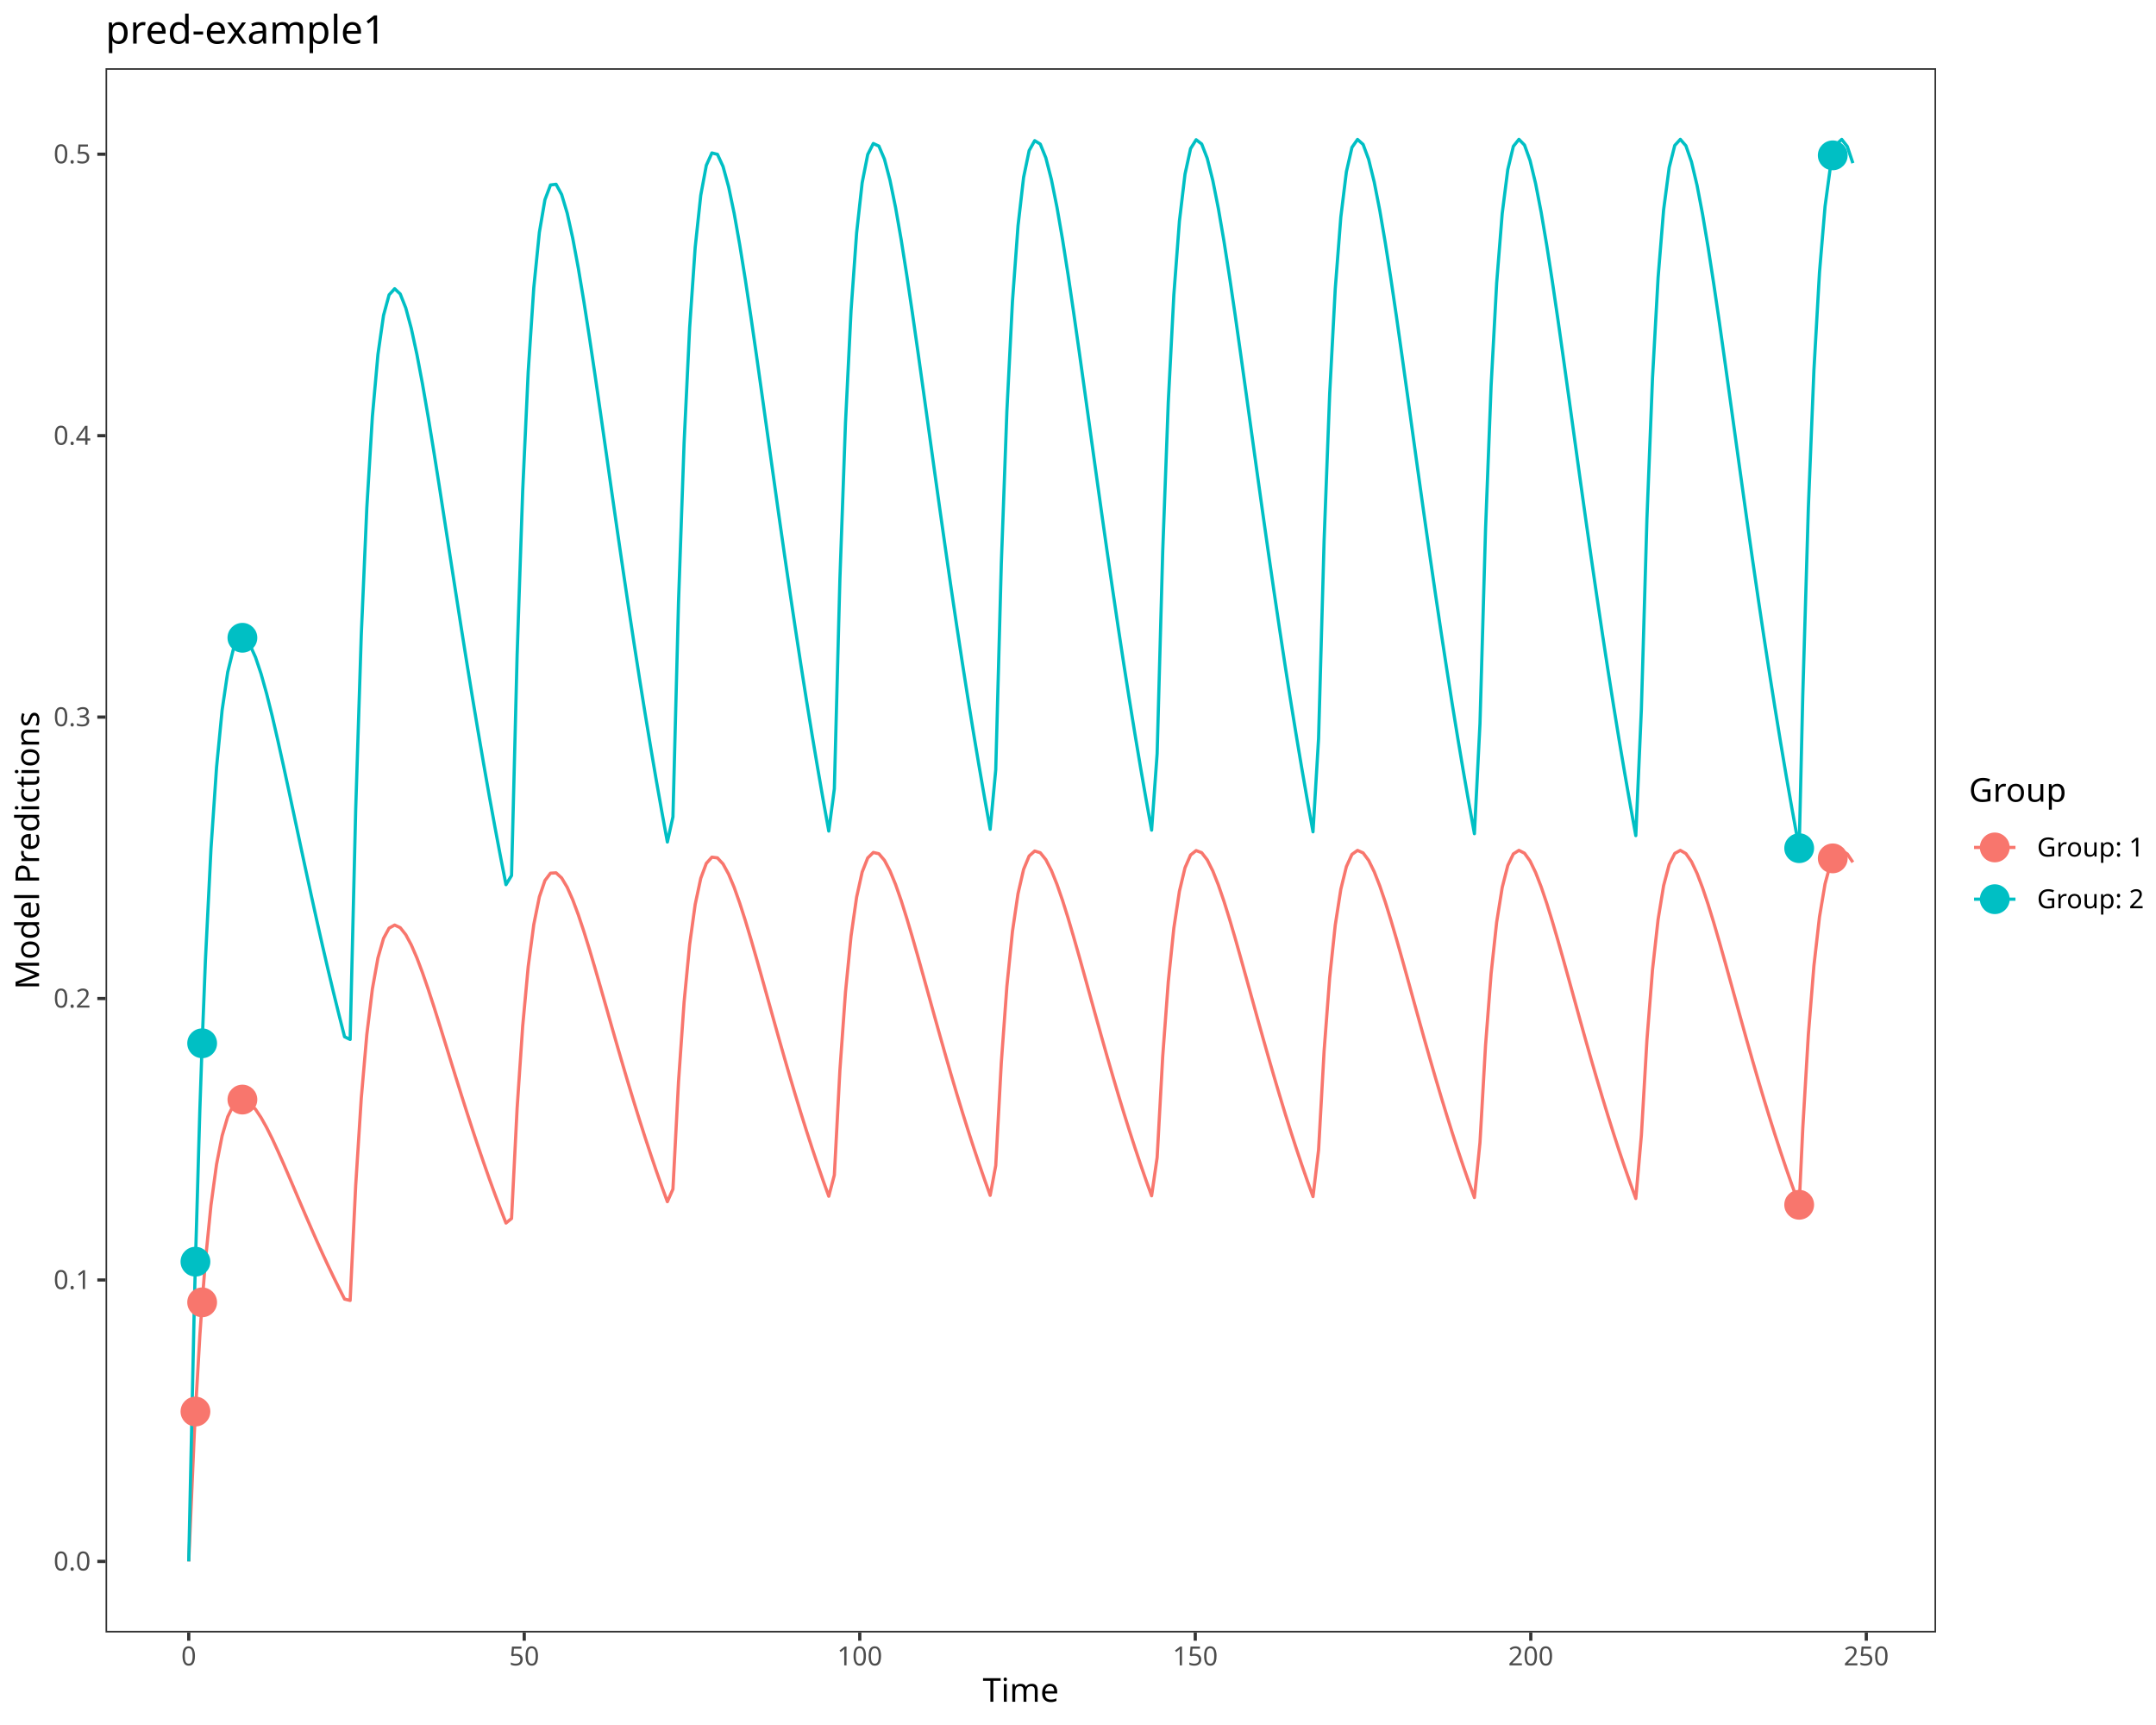
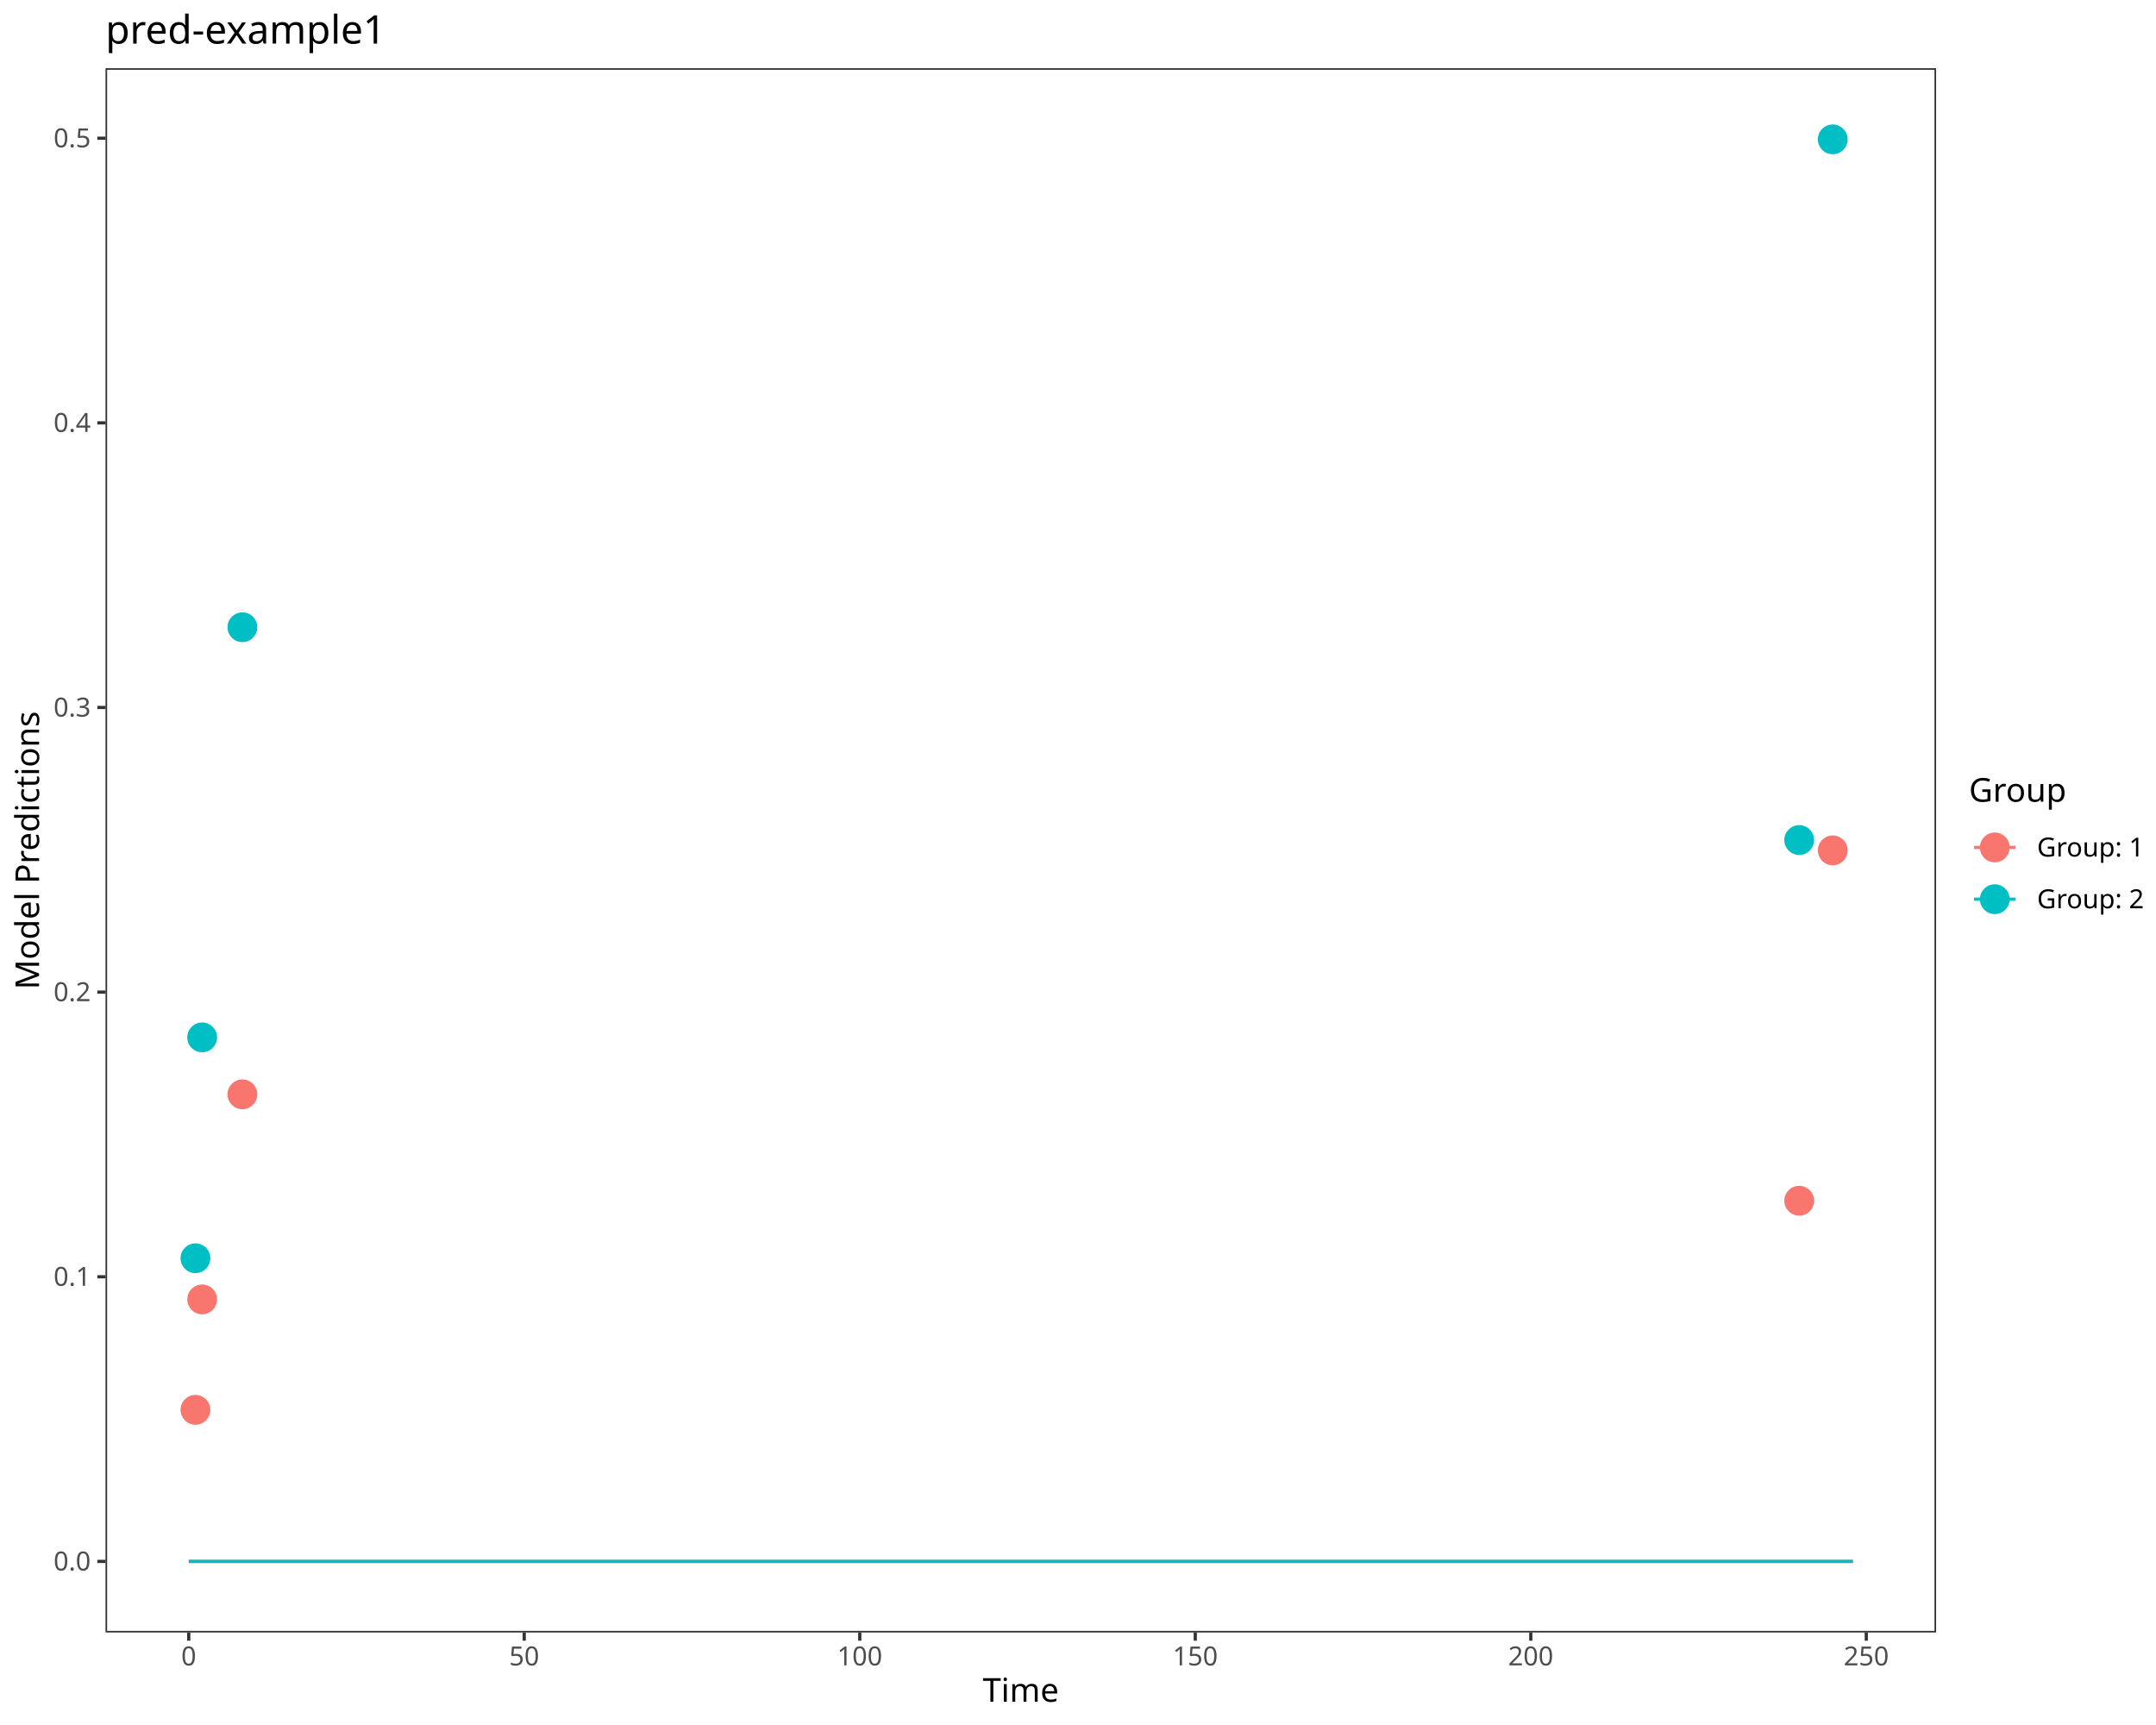
<svg xmlns="http://www.w3.org/2000/svg" class="svglite" data-engine-version="2.0" width="720.00pt" height="576.00pt" viewBox="0 0 720.00 576.00">
  <defs>
    <style type="text/css">
    .svglite line, .svglite polyline, .svglite polygon, .svglite path, .svglite rect, .svglite circle {
      fill: none;
      stroke: #000000;
      stroke-linecap: round;
      stroke-linejoin: round;
      stroke-miterlimit: 10.00;
    }
  </style>
  </defs>
  <rect width="100%" height="100%" style="stroke: none; fill: #FFFFFF;" />
  <defs>
    <clipPath id="cpMC4wMHw3MjAuMDB8MC4wMHw1NzYuMDA=">
      <rect x="0.00" y="0.00" width="720.00" height="576.00" />
    </clipPath>
  </defs>
  <g clip-path="url(#cpMC4wMHw3MjAuMDB8MC4wMHw1NzYuMDA=)">
    <rect x="0.00" y="0.00" width="720.00" height="576.00" style="stroke-width: 1.07; stroke: #FFFFFF; fill: #FFFFFF;" />
  </g>
  <defs>
    <clipPath id="cpMzUuMjR8NjQ2LjU2fDIyLjc4fDU0NS4xMQ==">
      <rect x="35.24" y="22.78" width="611.32" height="522.33" />
    </clipPath>
  </defs>
  <g clip-path="url(#cpMzUuMjR8NjQ2LjU2fDIyLjc4fDU0NS4xMQ==)">
    <rect x="35.24" y="22.78" width="611.32" height="522.33" style="stroke-width: 1.07; stroke: none; fill: #FFFFFF;" />
-     <polyline points="63.03,521.37 64.88,478.81 65.27,471.33 66.74,445.99 67.51,434.87 68.60,421.03 70.46,402.38 72.32,388.78 74.18,379.23 76.04,372.91 77.89,369.15 79.75,367.42 80.95,367.16 81.61,367.27 83.47,368.36 85.33,370.41 87.19,373.19 89.05,376.52 90.91,380.24 92.76,384.25 94.62,388.44 96.48,392.75 98.34,397.11 100.20,401.48 102.06,405.82 103.92,410.10 105.77,414.31 107.63,418.43 109.49,422.44 111.35,426.34 113.21,430.12 115.07,433.78 116.93,434.23 118.79,395.77 120.64,366.81 122.50,345.46 124.36,330.22 126.22,319.84 128.08,313.34 129.94,309.91 131.80,308.89 133.66,309.76 135.51,312.10 137.37,315.56 139.23,319.87 141.09,324.80 142.95,330.18 144.81,335.86 146.67,341.75 148.52,347.73 150.38,353.75 152.24,359.76 154.10,365.70 155.96,371.54 157.82,377.27 159.68,382.86 161.54,388.29 163.39,393.57 165.25,398.68 167.11,403.62 168.97,408.39 170.83,406.87 172.69,370.11 174.55,342.67 176.40,322.71 178.26,308.71 180.12,299.48 181.98,294.03 183.84,291.57 185.70,291.45 187.56,293.16 189.42,296.28 191.27,300.47 193.13,305.46 194.99,311.04 196.85,317.03 198.71,323.30 200.57,329.73 202.43,336.24 204.28,342.76 206.14,349.24 208.00,355.63 209.86,361.91 211.72,368.04 213.58,374.02 215.44,379.83 217.30,385.46 219.15,390.92 221.01,396.18 222.87,401.26 224.73,397.06 226.59,361.27 228.45,334.65 230.31,315.38 232.16,301.99 234.02,293.28 235.88,288.29 237.74,286.22 239.60,286.46 241.46,288.48 243.32,291.88 245.18,296.32 247.03,301.55 248.89,307.34 250.75,313.52 252.61,319.97 254.47,326.56 256.33,333.22 258.19,339.89 260.04,346.50 261.90,353.01 263.76,359.41 265.62,365.65 267.48,371.74 269.34,377.65 271.20,383.38 273.06,388.92 274.91,394.27 276.77,399.44 278.63,392.37 280.49,357.32 282.35,331.31 284.21,312.54 286.07,299.56 287.92,291.19 289.78,286.48 291.64,284.65 293.50,285.07 295.36,287.26 297.22,290.79 299.08,295.35 300.94,300.67 302.79,306.54 304.65,312.80 306.51,319.30 308.37,325.95 310.23,332.66 312.09,339.36 313.95,346.00 315.81,352.55 317.66,358.97 319.52,365.25 321.38,371.35 323.24,377.28 325.10,383.03 326.96,388.59 328.82,393.96 330.67,399.14 332.53,389.20 334.39,354.82 336.25,329.35 338.11,311.02 339.97,298.39 341.83,290.31 343.69,285.82 345.54,284.17 347.40,284.74 349.26,287.04 351.12,290.67 352.98,295.30 354.84,300.68 356.70,306.59 358.55,312.88 360.41,319.41 362.27,326.08 364.13,332.80 365.99,339.51 367.85,346.16 369.71,352.72 371.57,359.14 373.42,365.41 375.28,371.52 377.14,377.45 379.00,383.19 380.86,388.75 382.72,394.11 384.58,399.29 386.43,386.50 388.29,352.76 390.15,327.81 392.01,309.89 393.87,297.60 395.73,289.78 397.59,285.50 399.45,284.02 401.30,284.72 403.16,287.12 405.02,290.83 406.88,295.52 408.74,300.94 410.60,306.89 412.46,313.20 414.31,319.75 416.17,326.43 418.03,333.15 419.89,339.87 421.75,346.51 423.61,353.06 425.47,359.48 427.33,365.74 429.18,371.84 431.04,377.76 432.90,383.50 434.76,389.04 436.62,394.40 438.48,399.56 440.34,383.97 442.19,350.86 444.05,326.41 445.91,308.90 447.77,296.93 449.63,289.36 451.49,285.29 453.35,283.96 455.21,284.79 457.06,287.29 458.92,291.07 460.78,295.82 462.64,301.28 464.50,307.26 466.36,313.59 468.22,320.15 470.08,326.83 471.93,333.56 473.79,340.27 475.65,346.92 477.51,353.46 479.37,359.87 481.23,366.12 483.09,372.21 484.94,378.12 486.80,383.84 488.66,389.38 490.52,394.72 492.38,399.87 494.24,381.52 496.10,349.03 497.96,325.08 499.81,307.96 501.67,296.31 503.53,288.99 505.39,285.12 507.25,283.95 509.11,284.90 510.97,287.49 512.82,291.34 514.68,296.14 516.54,301.64 518.40,307.65 520.26,314.00 522.12,320.57 523.98,327.26 525.84,333.99 527.69,340.70 529.55,347.34 531.41,353.87 533.27,360.27 535.13,366.51 536.99,372.59 538.85,378.49 540.70,384.20 542.56,389.72 544.42,395.05 546.28,400.20 548.14,379.12 550.00,347.24 551.86,323.78 553.72,307.05 555.57,295.71 557.43,288.64 559.29,284.96 561.15,283.95 563.01,285.02 564.87,287.70 566.73,291.62 568.58,296.48 570.44,302.02 572.30,308.05 574.16,314.42 576.02,321.00 577.88,327.69 579.74,334.42 581.60,341.13 583.45,347.76 585.31,354.29 587.17,360.68 589.03,366.91 590.89,372.98 592.75,378.86 594.61,384.56 596.46,390.07 598.32,395.39 600.18,400.52 600.84,402.29 602.04,376.77 603.90,345.49 605.76,322.51 607.62,306.17 609.48,295.13 611.33,288.31 612.05,286.62 613.19,284.82 615.05,283.96 616.91,285.15 618.77,287.92 " style="stroke-width: 1.07; stroke: #F8766D; stroke-linecap: butt;" />
-     <polyline points="63.03,521.37 64.88,436.24 65.27,421.29 66.74,370.61 67.51,348.37 68.60,320.69 70.46,283.38 72.32,256.19 74.18,237.10 76.04,224.46 77.89,216.93 79.75,213.46 80.95,212.96 81.61,213.17 83.47,215.36 85.33,219.46 87.19,225.01 89.05,231.66 90.91,239.11 92.76,247.12 94.62,255.51 96.48,264.12 98.34,272.84 100.20,281.58 102.06,290.26 103.92,298.84 105.77,307.25 107.63,315.49 109.49,323.51 111.35,331.31 113.21,338.87 115.07,346.19 116.93,347.09 118.79,270.17 120.64,212.24 122.50,169.55 124.36,139.06 126.22,118.31 128.08,105.31 129.94,98.45 131.80,96.41 133.66,98.16 135.51,102.83 137.37,109.75 139.23,118.36 141.09,128.22 142.95,138.98 144.81,150.36 146.67,162.12 148.52,174.09 150.38,186.14 152.24,198.14 154.10,210.03 155.96,221.72 157.82,233.17 159.68,244.34 161.54,255.21 163.39,265.77 165.25,275.98 167.11,285.86 168.97,295.40 170.83,292.36 172.69,218.85 174.55,163.98 176.40,124.04 178.26,96.06 180.12,77.60 181.98,66.70 183.84,61.77 185.70,61.53 187.56,64.95 189.42,71.18 191.27,79.56 193.13,89.55 194.99,100.71 196.85,112.70 198.71,125.23 200.57,138.10 202.43,151.12 204.28,164.16 206.14,177.11 208.00,189.89 209.86,202.44 211.72,214.71 213.58,226.67 215.44,238.29 217.30,249.56 219.15,260.46 221.01,270.99 222.87,281.16 224.73,272.75 226.59,201.16 228.45,147.93 230.31,109.39 232.16,82.61 234.02,65.19 235.88,55.20 237.74,51.07 239.60,51.54 241.46,55.59 243.32,62.38 245.18,71.27 247.03,81.72 248.89,93.30 250.75,105.67 252.61,118.56 254.47,131.75 256.33,145.08 258.19,158.40 260.04,171.62 261.90,184.65 263.76,197.44 265.62,209.94 267.48,222.11 269.34,233.93 271.20,245.38 273.06,256.47 274.91,267.17 276.77,277.50 278.63,263.37 280.49,193.27 282.35,141.25 284.21,103.71 286.07,77.76 287.92,61.02 289.78,51.59 291.64,47.92 293.50,48.78 295.36,53.14 297.22,60.21 299.08,69.33 300.94,79.97 302.79,91.71 304.65,104.22 306.51,117.23 308.37,130.53 310.23,143.94 312.09,157.35 313.95,170.64 315.81,183.73 317.66,196.58 319.52,209.12 321.38,221.34 323.24,233.20 325.10,244.69 326.96,255.81 328.82,266.55 330.67,276.91 332.53,257.03 334.39,188.27 336.25,137.33 338.11,100.67 339.97,75.41 341.83,59.24 343.69,50.27 345.54,46.97 347.40,48.11 349.26,52.71 351.12,59.97 352.98,69.23 354.84,79.98 356.70,91.82 358.55,104.39 360.41,117.46 362.27,130.79 364.13,144.23 365.99,157.66 367.85,170.96 369.71,184.06 371.57,196.91 373.42,209.45 375.28,221.67 377.14,233.52 379.00,245.01 380.86,256.12 382.72,266.85 384.58,277.20 386.43,251.63 388.29,184.15 390.15,134.25 392.01,98.42 393.87,73.83 395.73,58.18 397.59,49.63 399.45,46.66 401.30,48.07 403.16,52.87 405.02,60.28 406.88,69.67 408.74,80.51 410.60,92.41 412.46,105.03 414.31,118.13 416.17,131.48 418.03,144.93 419.89,158.36 421.75,171.66 423.61,184.75 425.47,197.59 427.33,210.12 429.18,222.31 431.04,234.15 432.90,245.62 434.76,256.71 436.62,267.42 438.48,277.75 440.34,246.57 442.19,180.35 444.05,131.45 445.91,96.43 447.77,72.49 449.63,57.35 451.49,49.21 453.35,46.56 455.21,48.22 457.06,53.21 458.92,60.77 460.78,70.26 462.64,81.19 464.50,93.15 466.36,105.81 468.22,118.93 470.08,132.30 471.93,145.75 473.79,159.18 475.65,172.46 477.51,185.55 479.37,198.36 481.23,210.87 483.09,223.05 484.94,234.87 486.80,246.31 488.66,257.38 490.52,268.07 492.38,278.38 494.24,241.67 496.10,176.69 497.96,128.78 499.81,94.55 501.67,71.24 503.53,56.61 505.39,48.86 507.25,46.53 509.11,48.43 510.97,53.61 512.82,61.31 514.68,70.91 516.54,81.92 518.40,93.93 520.26,106.63 522.12,119.77 523.98,133.15 525.84,146.61 527.69,160.02 529.55,173.30 531.41,186.37 533.27,199.17 535.13,211.66 536.99,223.81 538.85,235.61 540.70,247.03 542.56,258.07 544.42,268.74 546.28,279.02 548.14,236.87 550.00,173.11 551.86,126.19 553.72,92.74 555.57,70.05 557.43,55.92 559.29,48.55 561.15,46.53 563.01,48.67 564.87,54.03 566.73,61.87 568.58,71.58 570.44,82.66 572.30,94.73 574.16,107.46 576.02,120.62 577.88,134.01 579.74,147.47 581.60,160.88 583.45,174.15 585.31,187.20 587.17,199.98 589.03,212.45 590.89,224.58 592.75,236.35 594.61,247.75 596.46,258.77 598.32,269.41 600.18,279.67 600.84,283.22 602.04,232.17 603.90,169.61 605.76,123.65 607.62,90.97 609.48,68.90 611.33,55.25 612.05,51.87 613.19,48.27 615.05,46.55 616.91,48.92 618.77,54.47 " style="stroke-width: 1.07; stroke: #00BFC4; stroke-linecap: butt;" />
-     <circle cx="65.27" cy="471.33" r="4.62" style="stroke-width: 0.71; stroke: #F8766D; fill: #F8766D;" />
-     <circle cx="67.51" cy="434.87" r="4.62" style="stroke-width: 0.71; stroke: #F8766D; fill: #F8766D;" />
-     <circle cx="80.95" cy="367.16" r="4.62" style="stroke-width: 0.71; stroke: #F8766D; fill: #F8766D;" />
-     <circle cx="600.84" cy="402.29" r="4.62" style="stroke-width: 0.71; stroke: #F8766D; fill: #F8766D;" />
-     <circle cx="612.05" cy="286.62" r="4.62" style="stroke-width: 0.71; stroke: #F8766D; fill: #F8766D;" />
-     <circle cx="65.27" cy="421.29" r="4.62" style="stroke-width: 0.71; stroke: #00BFC4; fill: #00BFC4;" />
-     <circle cx="67.51" cy="348.37" r="4.62" style="stroke-width: 0.71; stroke: #00BFC4; fill: #00BFC4;" />
-     <circle cx="80.95" cy="212.96" r="4.62" style="stroke-width: 0.71; stroke: #00BFC4; fill: #00BFC4;" />
-     <circle cx="600.84" cy="283.22" r="4.62" style="stroke-width: 0.71; stroke: #00BFC4; fill: #00BFC4;" />
-     <circle cx="612.05" cy="51.87" r="4.62" style="stroke-width: 0.71; stroke: #00BFC4; fill: #00BFC4;" />
+     <polyline points="63.03,521.37 64.88,521.37 65.27,521.37 66.74,521.37 67.51,521.37 68.60,521.37 70.46,521.37 72.32,521.37 74.18,521.37 76.04,521.37 77.89,521.37 79.75,521.37 80.95,521.37 81.61,521.37 83.47,521.37 85.33,521.37 87.19,521.37 89.05,521.37 90.91,521.37 92.76,521.37 94.62,521.37 96.48,521.37 98.34,521.37 100.20,521.37 102.06,521.37 103.92,521.37 105.77,521.37 107.63,521.37 109.49,521.37 111.35,521.37 113.21,521.37 115.07,521.37 116.93,521.37 118.79,521.37 120.64,521.37 122.50,521.37 124.36,521.37 126.22,521.37 128.08,521.37 129.94,521.37 131.80,521.37 133.66,521.37 135.51,521.37 137.37,521.37 139.23,521.37 141.09,521.37 142.95,521.37 144.81,521.37 146.67,521.37 148.52,521.37 150.38,521.37 152.24,521.37 154.10,521.37 155.96,521.37 157.82,521.37 159.68,521.37 161.54,521.37 163.39,521.37 165.25,521.37 167.11,521.37 168.97,521.37 170.83,521.37 172.69,521.37 174.55,521.37 176.40,521.37 178.26,521.37 180.12,521.37 181.98,521.37 183.84,521.37 185.70,521.37 187.56,521.37 189.42,521.37 191.27,521.37 193.13,521.37 194.99,521.37 196.85,521.37 198.71,521.37 200.57,521.37 202.43,521.37 204.28,521.37 206.14,521.37 208.00,521.37 209.86,521.37 211.72,521.37 213.58,521.37 215.44,521.37 217.30,521.37 219.15,521.37 221.01,521.37 222.87,521.37 224.73,521.37 226.59,521.37 228.45,521.37 230.31,521.37 232.16,521.37 234.02,521.37 235.88,521.37 237.74,521.37 239.60,521.37 241.46,521.37 243.32,521.37 245.18,521.37 247.03,521.37 248.89,521.37 250.75,521.37 252.61,521.37 254.47,521.37 256.33,521.37 258.19,521.37 260.04,521.37 261.90,521.37 263.76,521.37 265.62,521.37 267.48,521.37 269.34,521.37 271.20,521.37 273.06,521.37 274.91,521.37 276.77,521.37 278.63,521.37 280.49,521.37 282.35,521.37 284.21,521.37 286.07,521.37 287.92,521.37 289.78,521.37 291.64,521.37 293.50,521.37 295.36,521.37 297.22,521.37 299.08,521.37 300.94,521.37 302.79,521.37 304.65,521.37 306.51,521.37 308.37,521.37 310.23,521.37 312.09,521.37 313.95,521.37 315.81,521.37 317.66,521.37 319.52,521.37 321.38,521.37 323.24,521.37 325.10,521.37 326.96,521.37 328.82,521.37 330.67,521.37 332.53,521.37 334.39,521.37 336.25,521.37 338.11,521.37 339.97,521.37 341.83,521.37 343.69,521.37 345.54,521.37 347.40,521.37 349.26,521.37 351.12,521.37 352.98,521.37 354.84,521.37 356.70,521.37 358.55,521.37 360.41,521.37 362.27,521.37 364.13,521.37 365.99,521.37 367.85,521.37 369.71,521.37 371.57,521.37 373.42,521.37 375.28,521.37 377.14,521.37 379.00,521.37 380.86,521.37 382.72,521.37 384.58,521.37 386.43,521.37 388.29,521.37 390.15,521.37 392.01,521.37 393.87,521.37 395.73,521.37 397.59,521.37 399.45,521.37 401.30,521.37 403.16,521.37 405.02,521.37 406.88,521.37 408.74,521.37 410.60,521.37 412.46,521.37 414.31,521.37 416.17,521.37 418.03,521.37 419.89,521.37 421.75,521.37 423.61,521.37 425.47,521.37 427.33,521.37 429.18,521.37 431.04,521.37 432.90,521.37 434.76,521.37 436.62,521.37 438.48,521.37 440.34,521.37 442.19,521.37 444.05,521.37 445.91,521.37 447.77,521.37 449.63,521.37 451.49,521.37 453.35,521.37 455.21,521.37 457.06,521.37 458.92,521.37 460.78,521.37 462.64,521.37 464.50,521.37 466.36,521.37 468.22,521.37 470.08,521.37 471.93,521.37 473.79,521.37 475.65,521.37 477.51,521.37 479.37,521.37 481.23,521.37 483.09,521.37 484.94,521.37 486.80,521.37 488.66,521.37 490.52,521.37 492.38,521.37 494.24,521.37 496.10,521.37 497.96,521.37 499.81,521.37 501.67,521.37 503.53,521.37 505.39,521.37 507.25,521.37 509.11,521.37 510.97,521.37 512.82,521.37 514.68,521.37 516.54,521.37 518.40,521.37 520.26,521.37 522.12,521.37 523.98,521.37 525.84,521.37 527.69,521.37 529.55,521.37 531.41,521.37 533.27,521.37 535.13,521.37 536.99,521.37 538.85,521.37 540.70,521.37 542.56,521.37 544.42,521.37 546.28,521.37 548.14,521.37 550.00,521.37 551.86,521.37 553.72,521.37 555.57,521.37 557.43,521.37 559.29,521.37 561.15,521.37 563.01,521.37 564.87,521.37 566.73,521.37 568.58,521.37 570.44,521.37 572.30,521.37 574.16,521.37 576.02,521.37 577.88,521.37 579.74,521.37 581.60,521.37 583.45,521.37 585.31,521.37 587.17,521.37 589.03,521.37 590.89,521.37 592.75,521.37 594.61,521.37 596.46,521.37 598.32,521.37 600.18,521.37 600.84,521.37 602.04,521.37 603.90,521.37 605.76,521.37 607.62,521.37 609.48,521.37 611.33,521.37 612.05,521.37 613.19,521.37 615.05,521.37 616.91,521.37 618.77,521.37 " style="stroke-width: 1.07; stroke: #F8766D; stroke-linecap: butt;" />
+     <polyline points="63.03,521.37 64.88,521.37 65.27,521.37 66.74,521.37 67.51,521.37 68.60,521.37 70.46,521.37 72.32,521.37 74.18,521.37 76.04,521.37 77.89,521.37 79.75,521.37 80.95,521.37 81.61,521.37 83.47,521.37 85.33,521.37 87.19,521.37 89.05,521.37 90.91,521.37 92.76,521.37 94.62,521.37 96.48,521.37 98.34,521.37 100.20,521.37 102.06,521.37 103.92,521.37 105.77,521.37 107.63,521.37 109.49,521.37 111.35,521.37 113.21,521.37 115.07,521.37 116.93,521.37 118.79,521.37 120.64,521.37 122.50,521.37 124.36,521.37 126.22,521.37 128.08,521.37 129.94,521.37 131.80,521.37 133.66,521.37 135.51,521.37 137.37,521.37 139.23,521.37 141.09,521.37 142.95,521.37 144.81,521.37 146.67,521.37 148.52,521.37 150.38,521.37 152.24,521.37 154.10,521.37 155.96,521.37 157.82,521.37 159.68,521.37 161.54,521.37 163.39,521.37 165.25,521.37 167.11,521.37 168.97,521.37 170.83,521.37 172.69,521.37 174.55,521.37 176.40,521.37 178.26,521.37 180.12,521.37 181.98,521.37 183.84,521.37 185.70,521.37 187.56,521.37 189.42,521.37 191.27,521.37 193.13,521.37 194.99,521.37 196.85,521.37 198.71,521.37 200.57,521.37 202.43,521.37 204.28,521.37 206.14,521.37 208.00,521.37 209.86,521.37 211.72,521.37 213.58,521.37 215.44,521.37 217.30,521.37 219.15,521.37 221.01,521.37 222.87,521.37 224.73,521.37 226.59,521.37 228.45,521.37 230.31,521.37 232.16,521.37 234.02,521.37 235.88,521.37 237.74,521.37 239.60,521.37 241.46,521.37 243.32,521.37 245.18,521.37 247.03,521.37 248.89,521.37 250.75,521.37 252.61,521.37 254.47,521.37 256.33,521.37 258.19,521.37 260.04,521.37 261.90,521.37 263.76,521.37 265.62,521.37 267.48,521.37 269.34,521.37 271.20,521.37 273.06,521.37 274.91,521.37 276.77,521.37 278.63,521.37 280.49,521.37 282.35,521.37 284.21,521.37 286.07,521.37 287.92,521.37 289.78,521.37 291.64,521.37 293.50,521.37 295.36,521.37 297.22,521.37 299.08,521.37 300.94,521.37 302.79,521.37 304.65,521.37 306.51,521.37 308.37,521.37 310.23,521.37 312.09,521.37 313.95,521.37 315.81,521.37 317.66,521.37 319.52,521.37 321.38,521.37 323.24,521.37 325.10,521.37 326.96,521.37 328.82,521.37 330.67,521.37 332.53,521.37 334.39,521.37 336.25,521.37 338.11,521.37 339.97,521.37 341.83,521.37 343.69,521.37 345.54,521.37 347.40,521.37 349.26,521.37 351.12,521.37 352.98,521.37 354.84,521.37 356.70,521.37 358.55,521.37 360.41,521.37 362.27,521.37 364.13,521.37 365.99,521.37 367.85,521.37 369.71,521.37 371.57,521.37 373.42,521.37 375.28,521.37 377.14,521.37 379.00,521.37 380.86,521.37 382.72,521.37 384.58,521.37 386.43,521.37 388.29,521.37 390.15,521.37 392.01,521.37 393.87,521.37 395.73,521.37 397.59,521.37 399.45,521.37 401.30,521.37 403.16,521.37 405.02,521.37 406.88,521.37 408.74,521.37 410.60,521.37 412.46,521.37 414.31,521.37 416.17,521.37 418.03,521.37 419.89,521.37 421.75,521.37 423.61,521.37 425.47,521.37 427.33,521.37 429.18,521.37 431.04,521.37 432.90,521.37 434.76,521.37 436.62,521.37 438.48,521.37 440.34,521.37 442.19,521.37 444.05,521.37 445.91,521.37 447.77,521.37 449.63,521.37 451.49,521.37 453.35,521.37 455.21,521.37 457.06,521.37 458.92,521.37 460.78,521.37 462.64,521.37 464.50,521.37 466.36,521.37 468.22,521.37 470.08,521.37 471.93,521.37 473.79,521.37 475.65,521.37 477.51,521.37 479.37,521.37 481.23,521.37 483.09,521.37 484.94,521.37 486.80,521.37 488.66,521.37 490.52,521.37 492.38,521.37 494.24,521.37 496.10,521.37 497.96,521.37 499.81,521.37 501.67,521.37 503.53,521.37 505.39,521.37 507.25,521.37 509.11,521.37 510.97,521.37 512.82,521.37 514.68,521.37 516.54,521.37 518.40,521.37 520.26,521.37 522.12,521.37 523.98,521.37 525.84,521.37 527.69,521.37 529.55,521.37 531.41,521.37 533.27,521.37 535.13,521.37 536.99,521.37 538.85,521.37 540.70,521.37 542.56,521.37 544.42,521.37 546.28,521.37 548.14,521.37 550.00,521.37 551.86,521.37 553.72,521.37 555.57,521.37 557.43,521.37 559.29,521.37 561.15,521.37 563.01,521.37 564.87,521.37 566.73,521.37 568.58,521.37 570.44,521.37 572.30,521.37 574.16,521.37 576.02,521.37 577.88,521.37 579.74,521.37 581.60,521.37 583.45,521.37 585.31,521.37 587.17,521.37 589.03,521.37 590.89,521.37 592.75,521.37 594.61,521.37 596.46,521.37 598.32,521.37 600.18,521.37 600.84,521.37 602.04,521.37 603.90,521.37 605.76,521.37 607.62,521.37 609.48,521.37 611.33,521.37 612.05,521.37 613.19,521.37 615.05,521.37 616.91,521.37 618.77,521.37 " style="stroke-width: 1.07; stroke: #00BFC4; stroke-linecap: butt;" />
+     <circle cx="65.27" cy="470.76" r="4.62" style="stroke-width: 0.71; stroke: #F8766D; fill: #F8766D;" />
+     <circle cx="67.51" cy="433.88" r="4.62" style="stroke-width: 0.71; stroke: #F8766D; fill: #F8766D;" />
+     <circle cx="80.95" cy="365.41" r="4.62" style="stroke-width: 0.71; stroke: #F8766D; fill: #F8766D;" />
+     <circle cx="600.84" cy="400.94" r="4.62" style="stroke-width: 0.71; stroke: #F8766D; fill: #F8766D;" />
+     <circle cx="612.05" cy="283.95" r="4.62" style="stroke-width: 0.71; stroke: #F8766D; fill: #F8766D;" />
+     <circle cx="65.27" cy="420.15" r="4.62" style="stroke-width: 0.71; stroke: #00BFC4; fill: #00BFC4;" />
+     <circle cx="67.51" cy="346.40" r="4.62" style="stroke-width: 0.71; stroke: #00BFC4; fill: #00BFC4;" />
+     <circle cx="80.95" cy="209.44" r="4.62" style="stroke-width: 0.71; stroke: #00BFC4; fill: #00BFC4;" />
+     <circle cx="600.84" cy="280.50" r="4.62" style="stroke-width: 0.71; stroke: #00BFC4; fill: #00BFC4;" />
+     <circle cx="612.05" cy="46.53" r="4.62" style="stroke-width: 0.71; stroke: #00BFC4; fill: #00BFC4;" />
    <rect x="35.24" y="22.78" width="611.32" height="522.33" style="stroke-width: 1.07; stroke: #333333;" />
  </g>
  <g clip-path="url(#cpMC4wMHw3MjAuMDB8MC4wMHw1NzYuMDA=)">
    <text x="30.31" y="524.40" text-anchor="end" style="font-size: 8.80px; fill: #4D4D4D; font-family: sans;" textLength="12.23px" lengthAdjust="spacingAndGlyphs">0.0</text>
-     <text x="30.31" y="430.43" text-anchor="end" style="font-size: 8.80px; fill: #4D4D4D; font-family: sans;" textLength="12.23px" lengthAdjust="spacingAndGlyphs">0.1</text>
-     <text x="30.31" y="336.45" text-anchor="end" style="font-size: 8.80px; fill: #4D4D4D; font-family: sans;" textLength="12.23px" lengthAdjust="spacingAndGlyphs">0.2</text>
-     <text x="30.31" y="242.48" text-anchor="end" style="font-size: 8.80px; fill: #4D4D4D; font-family: sans;" textLength="12.23px" lengthAdjust="spacingAndGlyphs">0.3</text>
-     <text x="30.31" y="148.51" text-anchor="end" style="font-size: 8.80px; fill: #4D4D4D; font-family: sans;" textLength="12.23px" lengthAdjust="spacingAndGlyphs">0.4</text>
-     <text x="30.31" y="54.53" text-anchor="end" style="font-size: 8.80px; fill: #4D4D4D; font-family: sans;" textLength="12.23px" lengthAdjust="spacingAndGlyphs">0.5</text>
+     <text x="30.31" y="429.35" text-anchor="end" style="font-size: 8.80px; fill: #4D4D4D; font-family: sans;" textLength="12.23px" lengthAdjust="spacingAndGlyphs">0.1</text>
+     <text x="30.31" y="334.31" text-anchor="end" style="font-size: 8.80px; fill: #4D4D4D; font-family: sans;" textLength="12.23px" lengthAdjust="spacingAndGlyphs">0.2</text>
+     <text x="30.31" y="239.27" text-anchor="end" style="font-size: 8.80px; fill: #4D4D4D; font-family: sans;" textLength="12.23px" lengthAdjust="spacingAndGlyphs">0.3</text>
+     <text x="30.31" y="144.22" text-anchor="end" style="font-size: 8.80px; fill: #4D4D4D; font-family: sans;" textLength="12.23px" lengthAdjust="spacingAndGlyphs">0.4</text>
+     <text x="30.31" y="49.18" text-anchor="end" style="font-size: 8.80px; fill: #4D4D4D; font-family: sans;" textLength="12.23px" lengthAdjust="spacingAndGlyphs">0.5</text>
    <polyline points="32.50,521.37 35.24,521.37 " style="stroke-width: 1.07; stroke: #333333; stroke-linecap: butt;" />
-     <polyline points="32.50,427.40 35.24,427.40 " style="stroke-width: 1.07; stroke: #333333; stroke-linecap: butt;" />
-     <polyline points="32.50,333.42 35.24,333.42 " style="stroke-width: 1.07; stroke: #333333; stroke-linecap: butt;" />
-     <polyline points="32.50,239.45 35.24,239.45 " style="stroke-width: 1.07; stroke: #333333; stroke-linecap: butt;" />
-     <polyline points="32.50,145.48 35.24,145.48 " style="stroke-width: 1.07; stroke: #333333; stroke-linecap: butt;" />
-     <polyline points="32.50,51.50 35.24,51.50 " style="stroke-width: 1.07; stroke: #333333; stroke-linecap: butt;" />
+     <polyline points="32.50,426.33 35.24,426.33 " style="stroke-width: 1.07; stroke: #333333; stroke-linecap: butt;" />
+     <polyline points="32.50,331.28 35.24,331.28 " style="stroke-width: 1.07; stroke: #333333; stroke-linecap: butt;" />
+     <polyline points="32.50,236.24 35.24,236.24 " style="stroke-width: 1.07; stroke: #333333; stroke-linecap: butt;" />
+     <polyline points="32.50,141.20 35.24,141.20 " style="stroke-width: 1.07; stroke: #333333; stroke-linecap: butt;" />
+     <polyline points="32.50,46.15 35.24,46.15 " style="stroke-width: 1.07; stroke: #333333; stroke-linecap: butt;" />
    <polyline points="63.03,547.85 63.03,545.11 " style="stroke-width: 1.07; stroke: #333333; stroke-linecap: butt;" />
    <polyline points="175.07,547.85 175.07,545.11 " style="stroke-width: 1.07; stroke: #333333; stroke-linecap: butt;" />
    <polyline points="287.12,547.85 287.12,545.11 " style="stroke-width: 1.07; stroke: #333333; stroke-linecap: butt;" />
    <polyline points="399.16,547.85 399.16,545.11 " style="stroke-width: 1.07; stroke: #333333; stroke-linecap: butt;" />
    <polyline points="511.21,547.85 511.21,545.11 " style="stroke-width: 1.07; stroke: #333333; stroke-linecap: butt;" />
    <polyline points="623.25,547.85 623.25,545.11 " style="stroke-width: 1.07; stroke: #333333; stroke-linecap: butt;" />
    <text x="63.03" y="556.10" text-anchor="middle" style="font-size: 8.80px; fill: #4D4D4D; font-family: sans;" textLength="4.89px" lengthAdjust="spacingAndGlyphs">0</text>
    <text x="175.07" y="556.10" text-anchor="middle" style="font-size: 8.80px; fill: #4D4D4D; font-family: sans;" textLength="9.79px" lengthAdjust="spacingAndGlyphs">50</text>
    <text x="287.12" y="556.10" text-anchor="middle" style="font-size: 8.80px; fill: #4D4D4D; font-family: sans;" textLength="14.68px" lengthAdjust="spacingAndGlyphs">100</text>
    <text x="399.16" y="556.10" text-anchor="middle" style="font-size: 8.80px; fill: #4D4D4D; font-family: sans;" textLength="14.68px" lengthAdjust="spacingAndGlyphs">150</text>
    <text x="511.21" y="556.10" text-anchor="middle" style="font-size: 8.80px; fill: #4D4D4D; font-family: sans;" textLength="14.68px" lengthAdjust="spacingAndGlyphs">200</text>
    <text x="623.25" y="556.10" text-anchor="middle" style="font-size: 8.80px; fill: #4D4D4D; font-family: sans;" textLength="14.68px" lengthAdjust="spacingAndGlyphs">250</text>
    <text x="340.90" y="568.24" text-anchor="middle" style="font-size: 11.00px; font-family: sans;" textLength="24.45px" lengthAdjust="spacingAndGlyphs">Time</text>
    <text transform="translate(13.05,283.95) rotate(-90)" text-anchor="middle" style="font-size: 11.00px; font-family: sans;" textLength="87.44px" lengthAdjust="spacingAndGlyphs">Model Predictions</text>
    <rect x="657.52" y="259.00" width="57.01" height="49.89" style="stroke-width: 1.07; stroke: none; fill: #FFFFFF;" />
    <text x="657.52" y="267.71" style="font-size: 11.00px; font-family: sans;" textLength="30.58px" lengthAdjust="spacingAndGlyphs">Group</text>
    <rect x="657.52" y="274.33" width="17.28" height="17.28" style="stroke-width: 1.07; stroke: none; fill: #FFFFFF;" />
    <line x1="659.24" y1="282.97" x2="673.07" y2="282.97" style="stroke-width: 1.07; stroke: #F8766D; stroke-linecap: butt;" />
    <circle cx="666.16" cy="282.97" r="4.62" style="stroke-width: 0.71; stroke: #F8766D; fill: #F8766D;" />
    <rect x="657.52" y="291.61" width="17.28" height="17.28" style="stroke-width: 1.07; stroke: none; fill: #FFFFFF;" />
    <line x1="659.24" y1="300.25" x2="673.07" y2="300.25" style="stroke-width: 1.07; stroke: #00BFC4; stroke-linecap: butt;" />
    <circle cx="666.16" cy="300.25" r="4.62" style="stroke-width: 0.71; stroke: #00BFC4; fill: #00BFC4;" />
    <text x="680.27" y="286.00" style="font-size: 8.80px; font-family: sans;" textLength="34.25px" lengthAdjust="spacingAndGlyphs">Group: 1</text>
    <text x="680.27" y="303.28" style="font-size: 8.80px; font-family: sans;" textLength="34.25px" lengthAdjust="spacingAndGlyphs">Group: 2</text>
    <text x="35.24" y="14.56" style="font-size: 13.20px; font-family: sans;" textLength="88.06px" lengthAdjust="spacingAndGlyphs">pred-example1</text>
  </g>
</svg>
